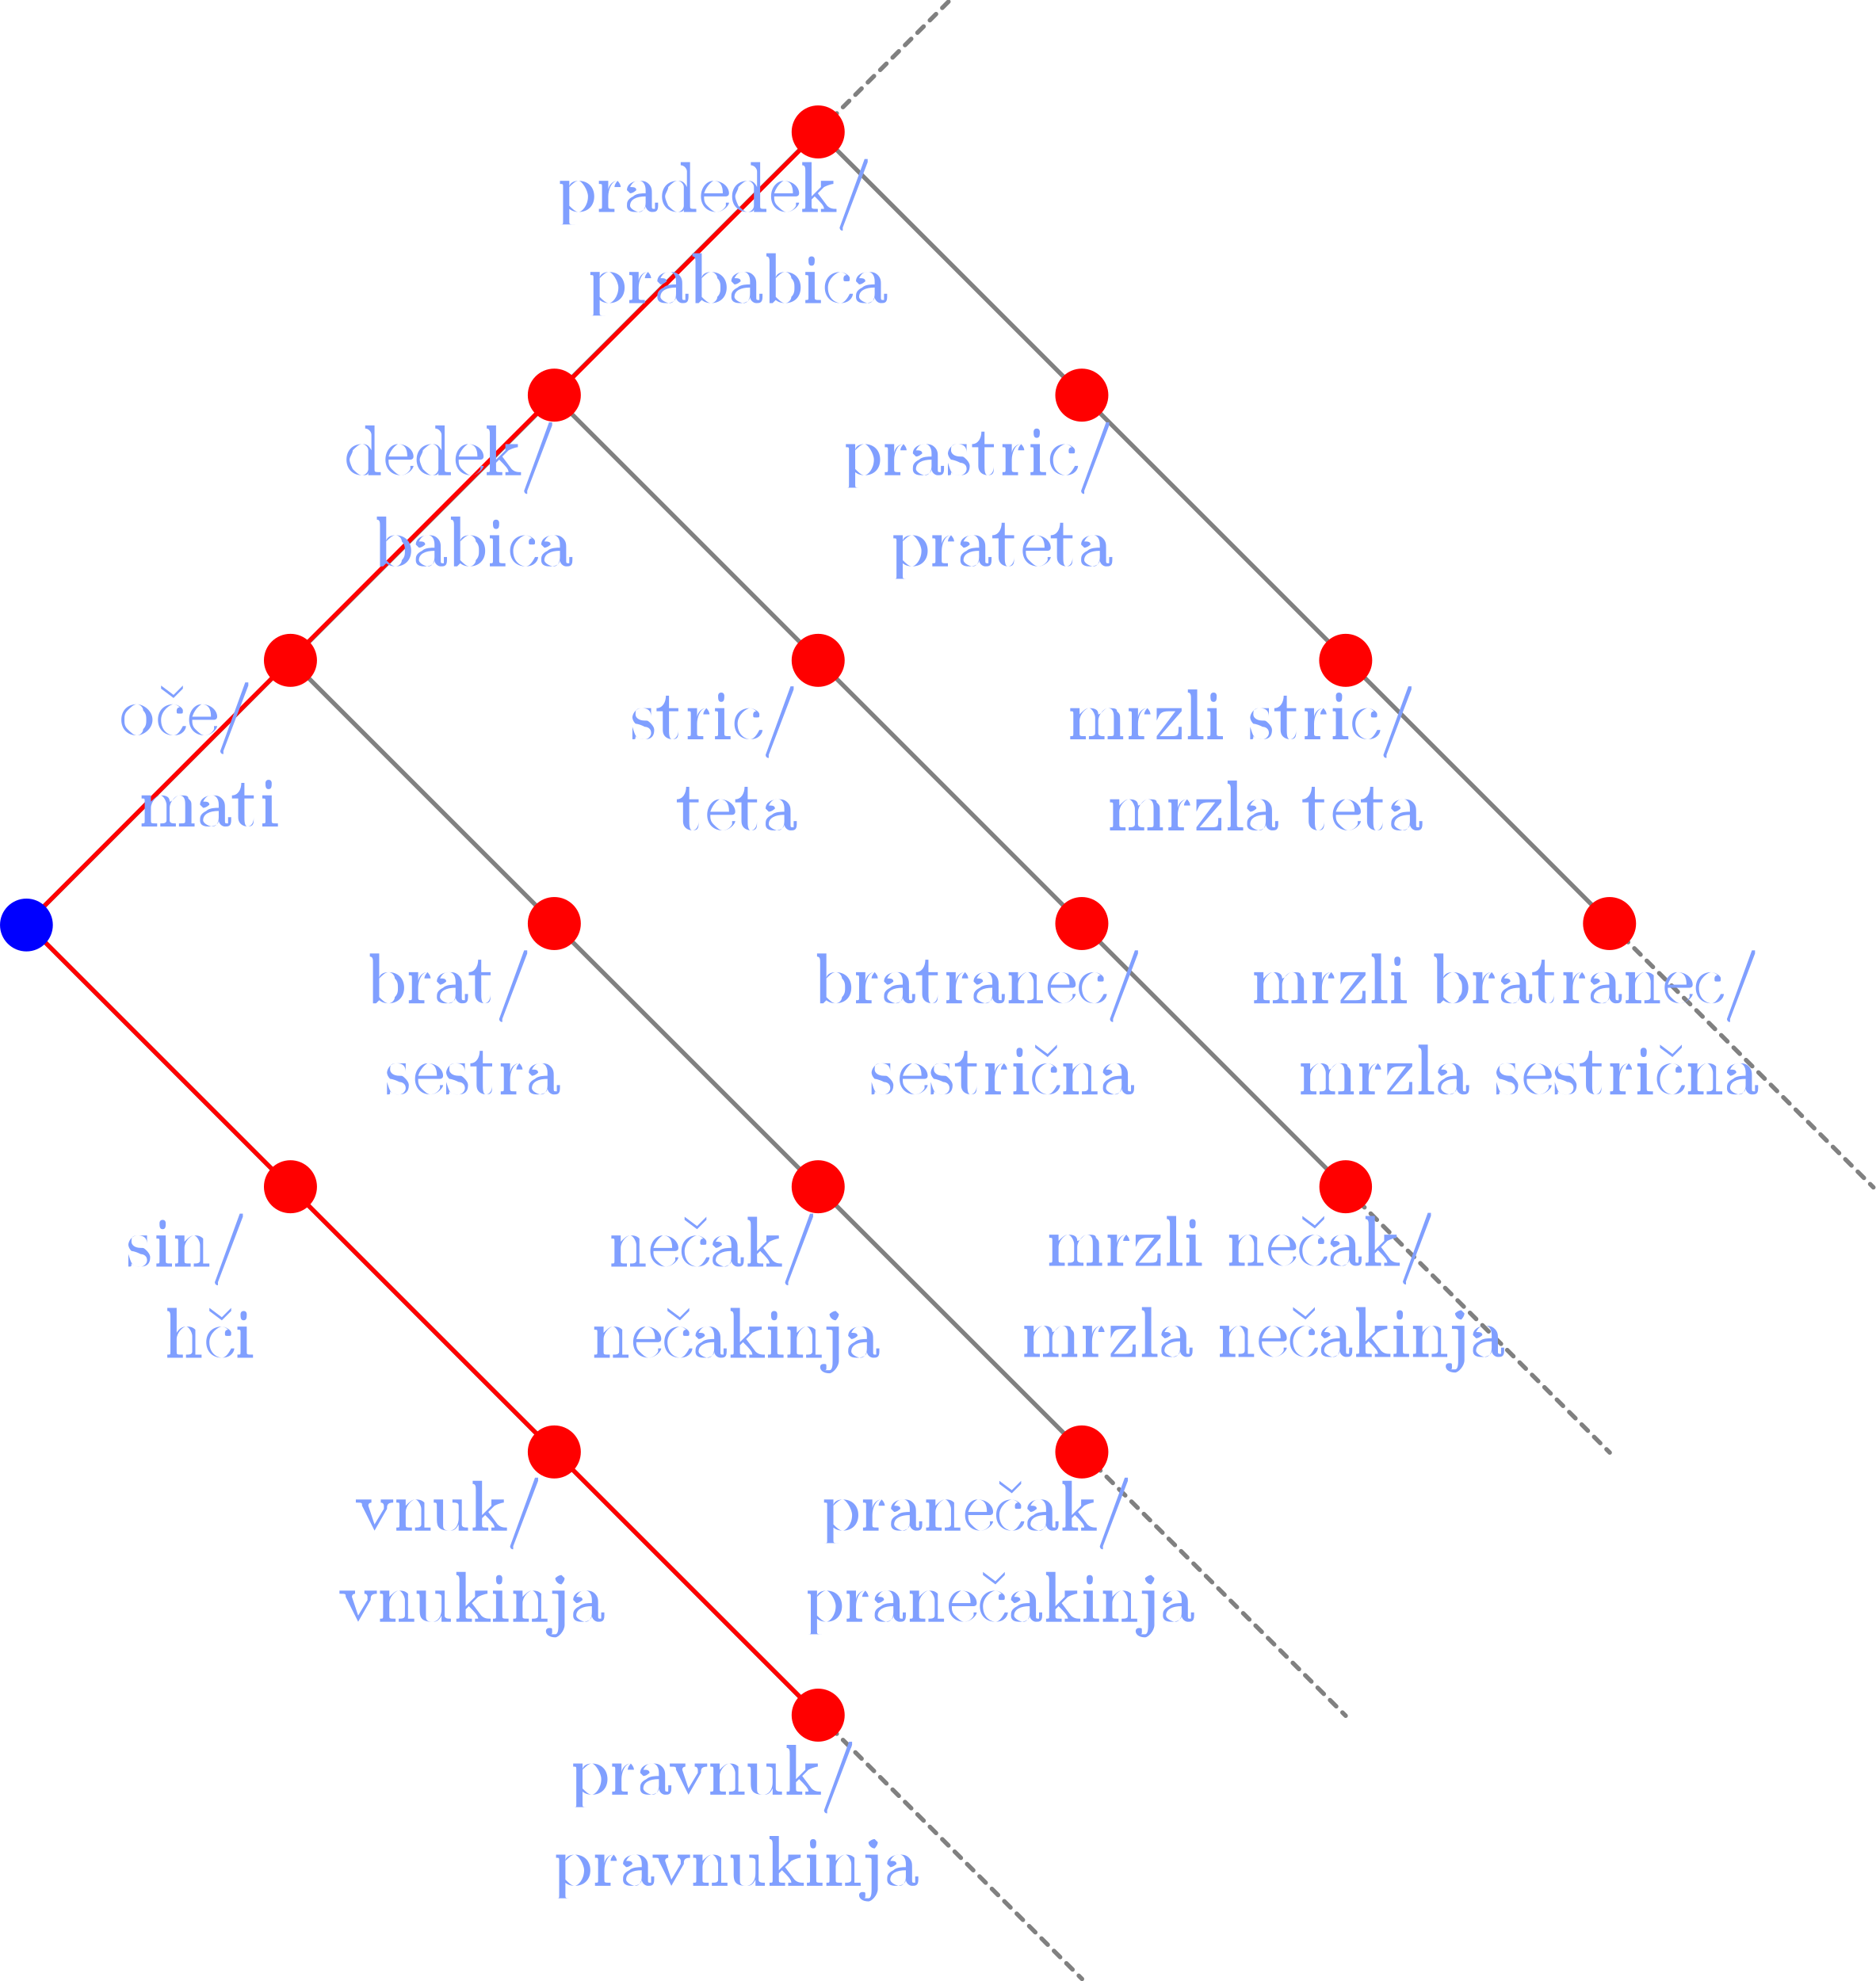
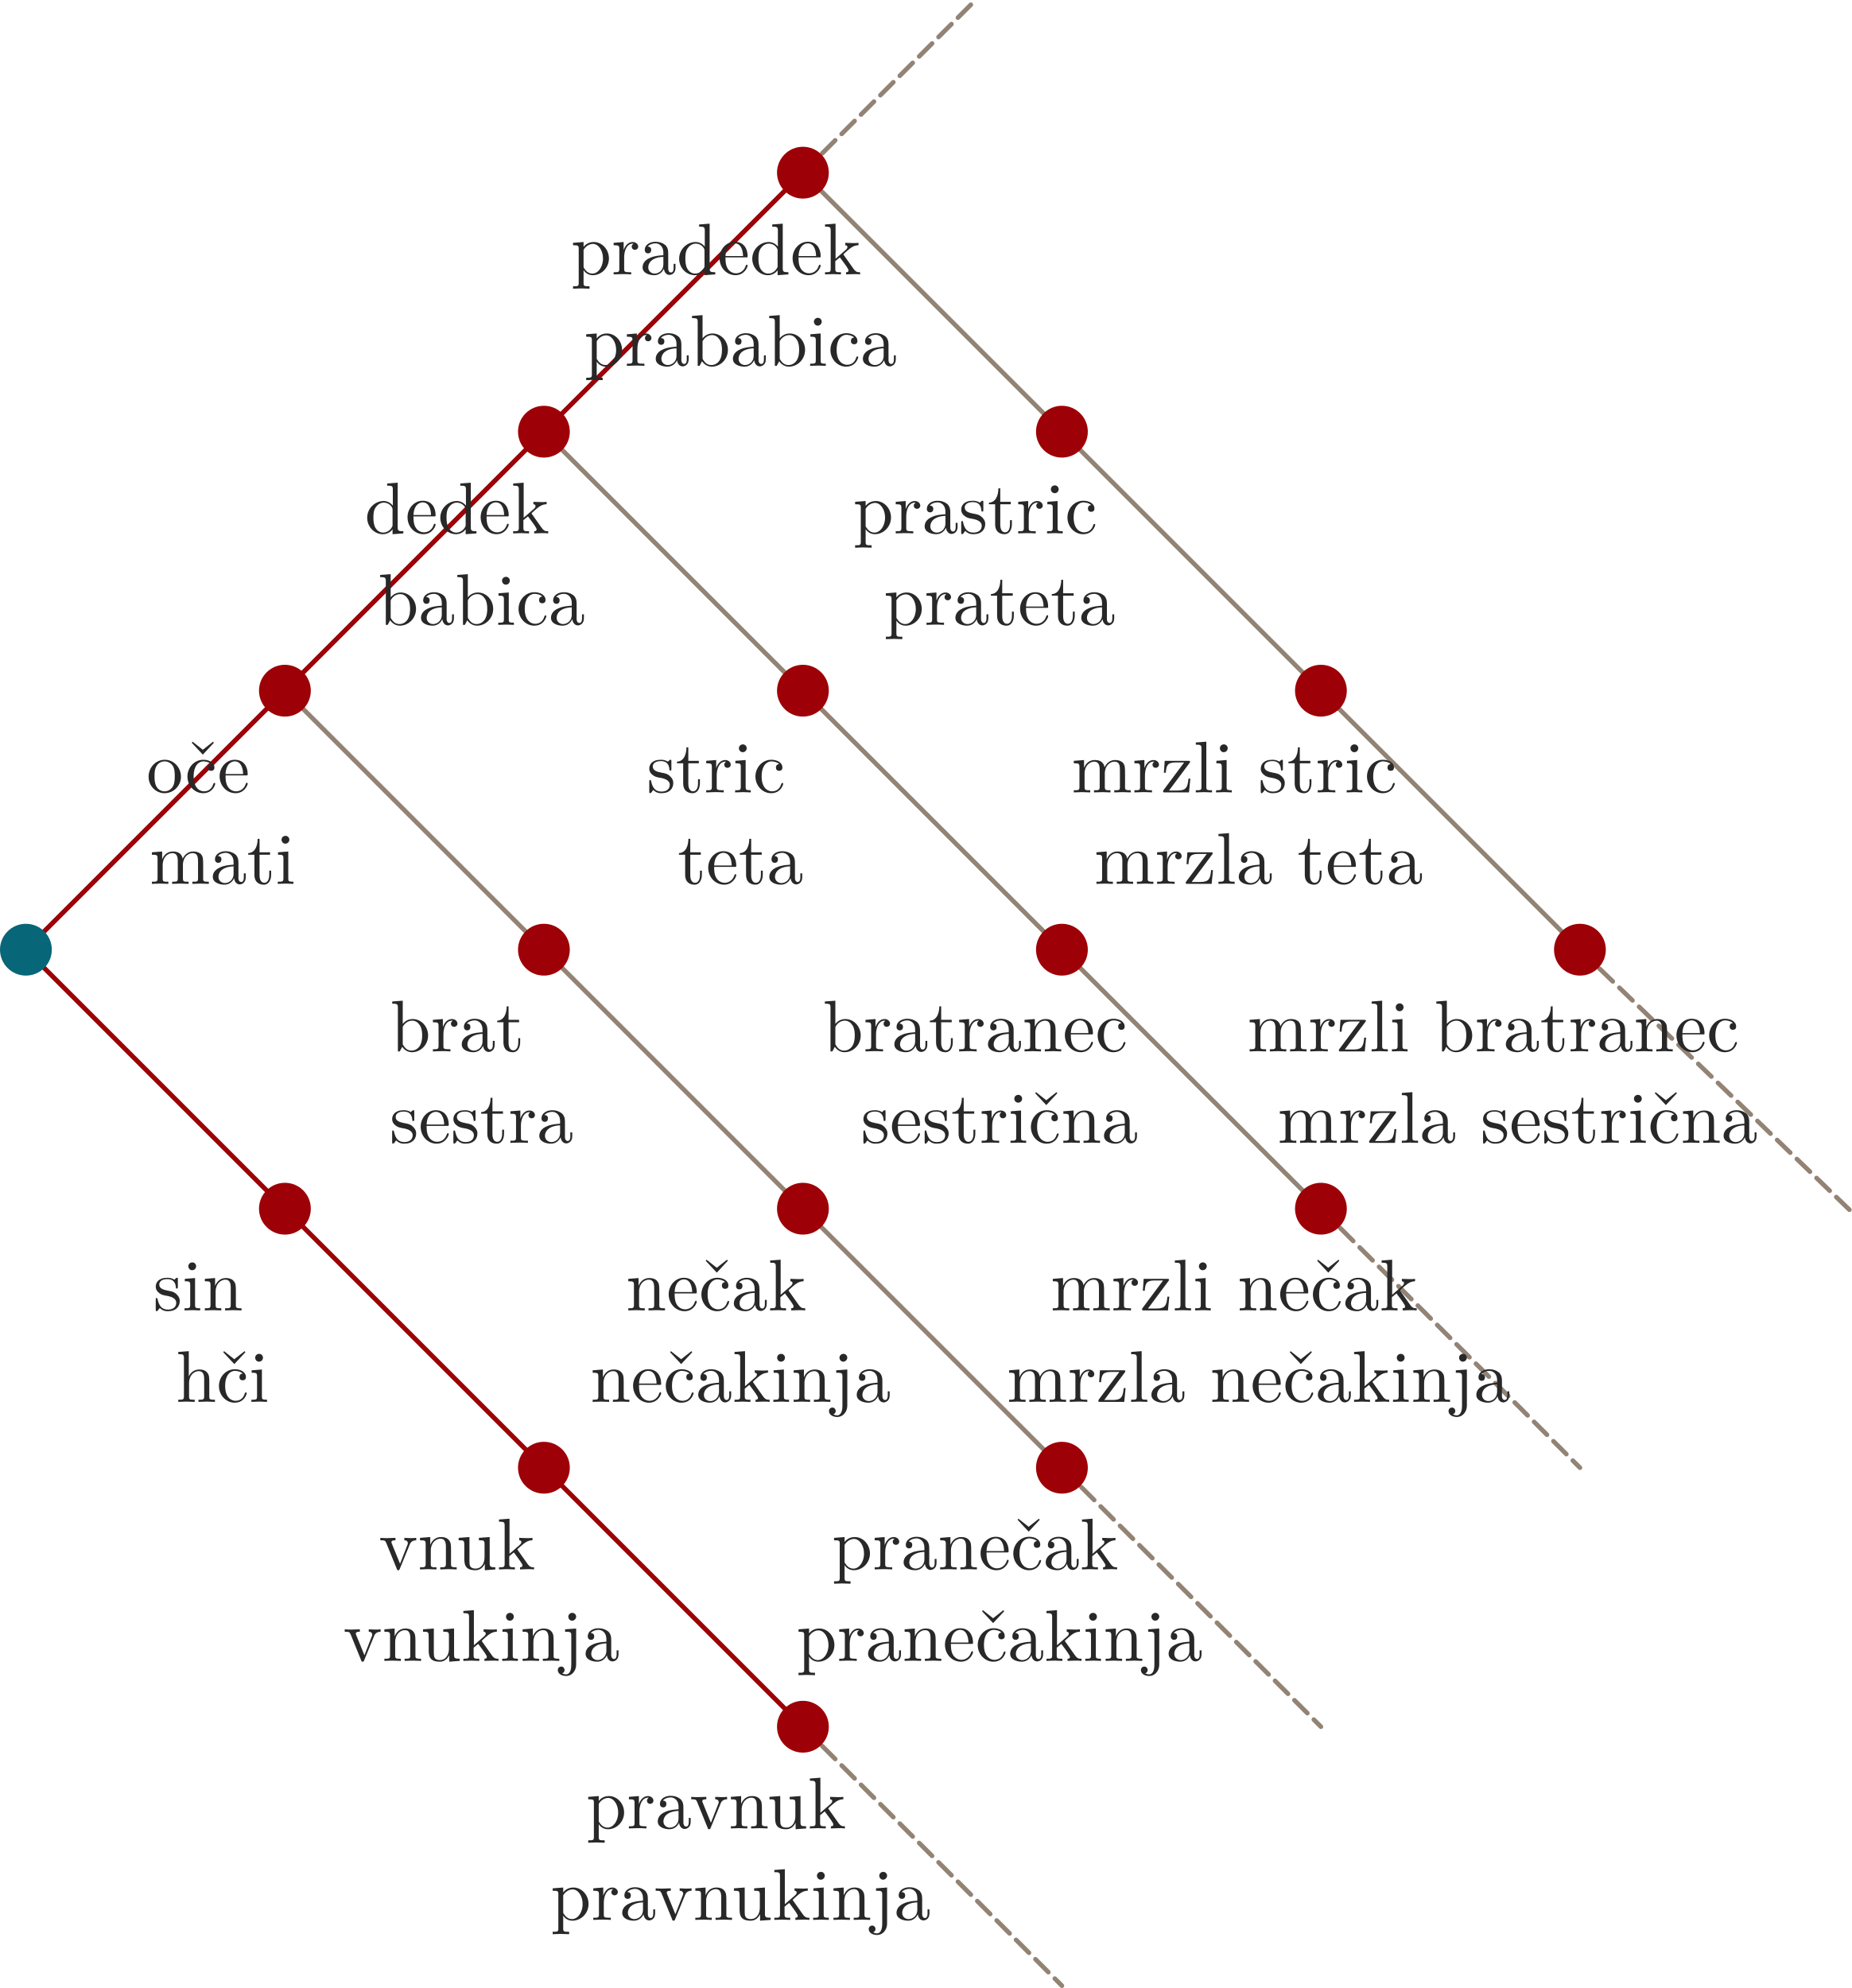
- <svg xmlns="http://www.w3.org/2000/svg" width="114.23mm" height="120.68mm" version="1.1" viewBox="0 0 114.23 120.68">
-   <g transform="translate(13.362 -369.86)" stroke-linecap="round">
-     <g stroke-linejoin="round">
-       <g transform="matrix(12.147,0,0,12.147,148.95,-3928.7)" display="none" fill="#00fe00" stroke-width=".022">
-         <path d="m-11.906 355.86v5.292" stroke="#0f0" stroke-dasharray="0.174, 0.174" />
-         <text x="-11.917" y="355.332" font-family="'DejaVu Serif'" font-size=".353px" style="line-height:1.25" xml:space="preserve">
-           <tspan x="-11.917" y="355.332" fill="#00fe00" font-family="'Latin Modern Roman'" font-size=".353px" stroke-linecap="round" stroke-linejoin="round" stroke-width=".022" text-align="center" text-anchor="middle" style="font-variant-caps:normal;font-variant-east-asian:normal;font-variant-ligatures:normal;font-variant-numeric:normal">1. koleno</tspan>
-         </text>
-         <path d="m-10.583 354.54v7.938" stroke="#0f0" stroke-dasharray="0.174, 0.174" />
-         <text x="-10.587" y="354.009" font-family="'DejaVu Serif'" font-size=".353px" style="line-height:1.25" xml:space="preserve">
-           <tspan x="-10.587" y="354.009" fill="#00fe00" font-family="'Latin Modern Roman'" font-size=".353px" stroke-linecap="round" stroke-linejoin="round" stroke-width=".022" text-align="center" text-anchor="middle" style="font-variant-caps:normal;font-variant-east-asian:normal;font-variant-ligatures:normal;font-variant-numeric:normal">2. koleno</tspan>
-         </text>
-         <path d="m-9.26 353.22v10.583" stroke="#0f0" stroke-dasharray="0.174, 0.174" />
-         <text x="-9.263" y="352.682" font-family="'DejaVu Serif'" font-size=".353px" style="line-height:1.25" xml:space="preserve">
-           <tspan x="-9.263" y="352.682" fill="#00fe00" font-family="'Latin Modern Roman'" font-size=".353px" stroke-linecap="round" stroke-linejoin="round" stroke-width=".022" text-align="center" text-anchor="middle" style="font-variant-caps:normal;font-variant-east-asian:normal;font-variant-ligatures:normal;font-variant-numeric:normal">3. koleno</tspan>
-         </text>
-         <path d="m-7.938 354.54v7.938" stroke="#0f0" stroke-dasharray="0.174, 0.174" />
-         <text x="-7.408" y="353.984" font-family="'DejaVu Serif'" font-size=".353px" style="line-height:1.25" xml:space="preserve">
-           <tspan x="-7.408" y="353.984" fill="#00fe00" font-family="'Latin Modern Roman'" font-size=".353px" stroke-linecap="round" stroke-linejoin="round" stroke-width=".022" text-align="center" text-anchor="middle" style="font-variant-caps:normal;font-variant-east-asian:normal;font-variant-ligatures:normal;font-variant-numeric:normal">4. koleno</tspan>
-         </text>
-         <path d="m-6.615 355.86 1.499e-4 5.292" stroke="#0f0" stroke-dasharray="0.174, 0.174" />
-         <text x="-6.618" y="355.303" font-family="'DejaVu Serif'" font-size=".353px" style="line-height:1.25" xml:space="preserve">
-           <tspan x="-6.618" y="355.303" fill="#00fe00" font-family="'Latin Modern Roman'" font-size=".353px" stroke-linecap="round" stroke-linejoin="round" stroke-width=".022" text-align="center" text-anchor="middle" style="font-variant-caps:normal;font-variant-east-asian:normal;font-variant-ligatures:normal;font-variant-numeric:normal">5. koleno</tspan>
-         </text>
-         <path d="m-5.292 357.19v2.646" stroke="#0f0" stroke-dasharray="0.174, 0.174" />
-         <text x="-5.294" y="356.626" font-family="'DejaVu Serif'" font-size=".353px" style="line-height:1.25" xml:space="preserve">
-           <tspan x="-5.294" y="356.626" fill="#00fe00" font-family="'Latin Modern Roman'" font-size=".353px" stroke-linecap="round" stroke-linejoin="round" stroke-width=".022" text-align="center" text-anchor="middle" style="font-variant-caps:normal;font-variant-east-asian:normal;font-variant-ligatures:normal;font-variant-numeric:normal">6. koleno</tspan>
-         </text>
-       </g>
-       <g transform="matrix(12.147,0,0,12.147,148.95,-3928.7)" fill="none" stroke="#808080">
-         <g stroke-width=".022">
-           <path d="m-9.26 362.48-3.969-3.969 1.323-1.323c2.205 2.205 1.764 1.764 3.969 3.969" />
-           <path d="m-11.906 357.19 1.323-1.323 3.969 3.969" />
-           <path d="m-10.583 355.86 1.323-1.323c3.087 3.087 0.882 0.882 3.969 3.969" />
-         </g>
-         <g stroke-dasharray="0.044, 0.044" stroke-width=".022">
-           <path d="m-9.26 354.54 0.661-0.661" />
-           <path d="m-9.26 362.48 1.323 1.323" />
-           <path d="m-5.292 358.51 1.323 1.323" />
-           <path d="m-6.614 359.84 1.323 1.323" />
-           <path d="m-7.938 361.16 1.323 1.323" />
-         </g>
-       </g>
-       <path d="m36.464 474.34-48.209-48.209 48.209-48.238" fill="none" stroke="#f00" stroke-width=".265" />
-       <g transform="matrix(12.147,0,0,12.147,148.95,-3928.7)" fill="#f00" fill-rule="evenodd">
-         <circle cx="-11.906" cy="359.83" r=".133" style="paint-order:markers fill stroke" />
-         <circle cx="-10.583" cy="358.51" r=".133" style="paint-order:markers fill stroke" />
-         <circle cx="-11.906" cy="357.19" r=".133" style="paint-order:markers fill stroke" />
-         <circle cx="-10.583" cy="355.86" r=".133" style="paint-order:markers fill stroke" />
-         <circle cx="-9.26" cy="357.19" r=".133" style="paint-order:markers fill stroke" />
-         <circle cx="-7.938" cy="355.86" r=".133" style="paint-order:markers fill stroke" />
-         <circle cx="-9.26" cy="354.54" r=".133" style="paint-order:markers fill stroke" />
-         <circle cx="-6.615" cy="357.19" r=".133" style="paint-order:markers fill stroke" />
-         <circle cx="-5.292" cy="358.51" r=".133" style="paint-order:markers fill stroke" />
-         <circle cx="-7.938" cy="358.51" r=".133" style="paint-order:markers fill stroke" />
-         <circle cx="-7.938" cy="361.16" r=".133" style="paint-order:markers fill stroke" />
-         <ellipse cx="-6.615" cy="359.83" rx=".132" ry=".133" style="paint-order:markers fill stroke" />
-         <circle cx="-10.583" cy="361.16" r=".133" style="paint-order:markers fill stroke" />
-         <circle cx="-9.26" cy="359.83" r=".133" style="paint-order:markers fill stroke" />
-         <circle cx="-9.26" cy="362.48" r=".133" style="paint-order:markers fill stroke" />
-       </g>
+ <svg xmlns="http://www.w3.org/2000/svg" width="107.245mm" height="115.132mm" version="1.1" viewBox="0 0 107.245 115.132" id="svg59">
+   <defs id="defs59" />
+   <g id="g97" style="fill:none;stroke:#928374;stroke-width:0.265;stroke-dasharray:none;stroke-opacity:1" transform="translate(-3.5,-5)">
+     <g id="g121" style="stroke:#928374;stroke-dasharray:1.058, 0.529;stroke-dashoffset:0;stroke-opacity:1">
+       <path style="fill:none;fill-opacity:1;stroke:#928374;stroke-width:0.265;stroke-linecap:round;stroke-linejoin:round;stroke-dasharray:1.058, 0.529;stroke-dashoffset:0;stroke-opacity:1" d="M 95,60 110.682,75.132" id="path118" />
+       <path style="fill:none;fill-opacity:1;stroke:#928374;stroke-width:0.265;stroke-linecap:round;stroke-linejoin:round;stroke-dasharray:1.058, 0.529;stroke-dashoffset:0;stroke-opacity:1" d="M 80,75 95,90" id="path119" />
+       <path style="fill:none;fill-opacity:1;stroke:#928374;stroke-width:0.265;stroke-linecap:round;stroke-linejoin:round;stroke-dasharray:1.058, 0.529;stroke-dashoffset:0;stroke-opacity:1" d="M 65,90 80,105" id="path120" />
+       <path style="fill:none;fill-opacity:1;stroke:#928374;stroke-width:0.265;stroke-linecap:round;stroke-linejoin:round;stroke-dasharray:1.058, 0.529;stroke-dashoffset:0;stroke-opacity:1" d="m 50,105 15,15" id="path121" />
+       <path style="fill:none;fill-opacity:1;stroke:#928374;stroke-width:0.265;stroke-linecap:round;stroke-linejoin:round;stroke-dasharray:1.058, 0.529;stroke-dashoffset:0;stroke-opacity:1" d="M 50,15 60,5" id="path117" />
    </g>
-     <g transform="matrix(12.147,0,0,12.147,148.95,-3928.7)" fill="#809fff" font-family="'Latin Modern Roman'" font-size=".353px" stroke-dasharray="0.01, 0.01" stroke-linejoin="round" stroke-width=".1" text-anchor="middle">
-       <text x="-9.255" y="354.939" style="line-height:1.25" xml:space="preserve">
-         <tspan x="-9.255" y="354.939" text-align="center" style="font-variant-caps:normal;font-variant-east-asian:normal;font-variant-ligatures:normal;font-variant-numeric:normal">pradedek/</tspan>
-         <tspan x="-9.255" y="355.396" text-align="center" style="font-variant-caps:normal;font-variant-east-asian:normal;font-variant-ligatures:normal;font-variant-numeric:normal">prababica</tspan>
-       </text>
-       <text x="-11.906" y="357.564" style="line-height:1.25" xml:space="preserve">
-         <tspan x="-11.906" y="357.564" text-align="center" style="font-variant-caps:normal;font-variant-east-asian:normal;font-variant-ligatures:normal;font-variant-numeric:normal">oče/</tspan>
-         <tspan x="-11.906" y="358.021" text-align="center" style="font-variant-caps:normal;font-variant-east-asian:normal;font-variant-ligatures:normal;font-variant-numeric:normal">mati</tspan>
-       </text>
-       <text x="-10.586" y="358.908" style="line-height:1.25" xml:space="preserve">
-         <tspan x="-10.586" y="358.908" dy="0" text-align="center" style="font-variant-caps:normal;font-variant-east-asian:normal;font-variant-ligatures:normal;font-variant-numeric:normal">brat/</tspan>
-         <tspan x="-10.586" y="359.365" text-align="center" style="font-variant-caps:normal;font-variant-east-asian:normal;font-variant-ligatures:normal;font-variant-numeric:normal">sestra</tspan>
-       </text>
-       <text x="-9.263" y="360.23" style="line-height:1.25" xml:space="preserve">
-         <tspan x="-9.263" y="360.23" text-align="center" style="font-variant-caps:normal;font-variant-east-asian:normal;font-variant-ligatures:normal;font-variant-numeric:normal">nečak/</tspan>
-         <tspan x="-9.263" y="360.688" text-align="center" style="font-variant-caps:normal;font-variant-east-asian:normal;font-variant-ligatures:normal;font-variant-numeric:normal">nečakinja</tspan>
-       </text>
-       <text x="-11.902" y="360.23" style="line-height:1.25" xml:space="preserve">
-         <tspan x="-11.902" y="360.23" text-align="center" style="font-variant-caps:normal;font-variant-east-asian:normal;font-variant-ligatures:normal;font-variant-numeric:normal">sin/</tspan>
-         <tspan x="-11.902" y="360.688" text-align="center" style="font-variant-caps:normal;font-variant-east-asian:normal;font-variant-ligatures:normal;font-variant-numeric:normal">hči</tspan>
-       </text>
-       <text x="-9.256" y="357.585" style="line-height:1.25" xml:space="preserve">
-         <tspan x="-9.256" y="357.585" text-align="center" style="font-variant-caps:normal;font-variant-east-asian:normal;font-variant-ligatures:normal;font-variant-numeric:normal">stric/</tspan>
-         <tspan x="-9.256" y="358.042" text-align="center" style="font-variant-caps:normal;font-variant-east-asian:normal;font-variant-ligatures:normal;font-variant-numeric:normal">teta</tspan>
-       </text>
-       <text x="-6.61" y="357.585" style="line-height:1.25" xml:space="preserve">
-         <tspan x="-6.61" y="357.585" text-align="center" style="font-variant-caps:normal;font-variant-east-asian:normal;font-variant-ligatures:normal;font-variant-numeric:normal">mrzli stric/</tspan>
-         <tspan x="-6.61" y="358.042" text-align="center" style="font-variant-caps:normal;font-variant-east-asian:normal;font-variant-ligatures:normal;font-variant-numeric:normal">mrzla teta</tspan>
-       </text>
-       <text x="-7.932" y="356.262" style="line-height:1.25" xml:space="preserve">
-         <tspan x="-7.932" y="356.262" text-align="center" style="font-variant-caps:normal;font-variant-east-asian:normal;font-variant-ligatures:normal;font-variant-numeric:normal">prastric/</tspan>
-         <tspan x="-7.932" y="356.719" text-align="center" style="font-variant-caps:normal;font-variant-east-asian:normal;font-variant-ligatures:normal;font-variant-numeric:normal">prateta</tspan>
-       </text>
-       <text x="-7.932" y="358.908" style="line-height:1.25" xml:space="preserve">
-         <tspan x="-7.932" y="358.908" text-align="center" style="font-variant-caps:normal;font-variant-east-asian:normal;font-variant-ligatures:normal;font-variant-numeric:normal">bratranec/</tspan>
-         <tspan x="-7.932" y="359.365" text-align="center" style="font-variant-caps:normal;font-variant-east-asian:normal;font-variant-ligatures:normal;font-variant-numeric:normal">sestrična</tspan>
-       </text>
-       <text x="-5.287" y="358.908" style="line-height:1.25" xml:space="preserve">
-         <tspan x="-5.287" y="358.908" text-align="center" style="font-variant-caps:normal;font-variant-east-asian:normal;font-variant-ligatures:normal;font-variant-numeric:normal">mrzli bratranec/</tspan>
-         <tspan x="-5.287" y="359.365" text-align="center" style="font-variant-caps:normal;font-variant-east-asian:normal;font-variant-ligatures:normal;font-variant-numeric:normal">mrzla sestrična</tspan>
-       </text>
-       <text x="-10.579" y="356.262" style="line-height:1.25" xml:space="preserve">
-         <tspan x="-10.579" y="356.262" text-align="center" style="font-variant-caps:normal;font-variant-east-asian:normal;font-variant-ligatures:normal;font-variant-numeric:normal">dedek/</tspan>
-         <tspan x="-10.579" y="356.719" text-align="center" style="font-variant-caps:normal;font-variant-east-asian:normal;font-variant-ligatures:normal;font-variant-numeric:normal">babica</tspan>
-       </text>
-       <text x="-7.939" y="361.553" style="line-height:1.25" xml:space="preserve">
-         <tspan x="-7.939" y="361.553" text-align="center" style="font-variant-caps:normal;font-variant-east-asian:normal;font-variant-ligatures:normal;font-variant-numeric:normal">pranečak/</tspan>
-         <tspan x="-7.939" y="362.011" text-align="center" style="font-variant-caps:normal;font-variant-east-asian:normal;font-variant-ligatures:normal;font-variant-numeric:normal">pranečakinja</tspan>
-       </text>
-       <text x="-10.584" y="361.553" style="line-height:1.25" xml:space="preserve">
-         <tspan x="-10.584" y="361.553" text-align="center" style="font-variant-caps:normal;font-variant-east-asian:normal;font-variant-ligatures:normal;font-variant-numeric:normal">vnuk/</tspan>
-         <tspan x="-10.584" y="362.011" text-align="center" style="font-variant-caps:normal;font-variant-east-asian:normal;font-variant-ligatures:normal;font-variant-numeric:normal">vnukinja</tspan>
-       </text>
-       <text x="-9.262" y="362.876" style="line-height:1.25" xml:space="preserve">
-         <tspan x="-9.262" y="362.876" text-align="center" style="font-variant-caps:normal;font-variant-east-asian:normal;font-variant-ligatures:normal;font-variant-numeric:normal">pravnuk/</tspan>
-         <tspan x="-9.262" y="363.334" text-align="center" style="font-variant-caps:normal;font-variant-east-asian:normal;font-variant-ligatures:normal;font-variant-numeric:normal">pravnukinja</tspan>
-       </text>
-       <text x="-6.617" y="360.227" style="line-height:1.25" xml:space="preserve">
-         <tspan x="-6.617" y="360.227" text-align="center" style="font-variant-caps:normal;font-variant-east-asian:normal;font-variant-ligatures:normal;font-variant-numeric:normal">mrzli nečak/</tspan>
-         <tspan x="-6.617" y="360.684" text-align="center" style="font-variant-caps:normal;font-variant-east-asian:normal;font-variant-ligatures:normal;font-variant-numeric:normal">mrzla nečakinja</tspan>
-       </text>
-     </g>
-     <circle cx="-11.752" cy="426.21" r="1.609" fill="#00f" fill-rule="evenodd" style="paint-order:markers fill stroke" />
+     <path style="display:inline;fill:none;fill-opacity:1;stroke:#928374;stroke-width:0.265;stroke-linecap:round;stroke-linejoin:round;stroke-dasharray:none;stroke-opacity:1" d="M 50,15 95,60" id="path100" />
+     <path style="fill:none;fill-opacity:1;stroke:#928374;stroke-width:0.265;stroke-linecap:round;stroke-linejoin:round;stroke-dasharray:none;stroke-opacity:1" d="M 35,30 80,75" id="path99" />
+     <path style="fill:none;fill-opacity:1;stroke:#928374;stroke-width:0.265;stroke-linecap:round;stroke-linejoin:round;stroke-dasharray:none;stroke-opacity:1" d="M 20,45 65,90" id="path98" />
+     <path style="fill:none;fill-opacity:1;stroke:#928374;stroke-width:0.265;stroke-linecap:round;stroke-linejoin:round;stroke-dasharray:none;stroke-opacity:1" d="M 5,60 50,105" id="path97" />
+     <path style="fill:none;fill-opacity:1;stroke:#928374;stroke-width:0.265;stroke-linecap:round;stroke-linejoin:round;stroke-dasharray:none;stroke-opacity:1" d="M 5,60 50,15" id="path96" />
+     <path style="fill:none;fill-opacity:1;stroke:#9d0006;stroke-width:0.265;stroke-linecap:round;stroke-linejoin:round;stroke-dasharray:none;stroke-opacity:1" d="M 50,15 5,60 50,105" id="path101" />
+   </g>
+   <g id="g98" style="display:inline;fill:#9d0006;fill-opacity:1;stroke:none;stroke-width:0.265;stroke-dasharray:none" transform="translate(-3.5,-5)">
+     <circle style="fill:#9d0006;fill-opacity:1;stroke:none;stroke-width:0.265;stroke-linecap:round;stroke-linejoin:round;stroke-dasharray:none;stroke-opacity:1" id="path95-8" cx="50" cy="105" r="1.5" />
+     <circle style="fill:#9d0006;fill-opacity:1;stroke:none;stroke-width:0.265;stroke-linecap:round;stroke-linejoin:round;stroke-dasharray:none;stroke-opacity:1" id="path95-7" cx="65" cy="90" r="1.5" />
+     <circle style="fill:#9d0006;fill-opacity:1;stroke:none;stroke-width:0.265;stroke-linecap:round;stroke-linejoin:round;stroke-dasharray:none;stroke-opacity:1" id="path95-03" cx="35" cy="90" r="1.5" />
+     <circle style="fill:#9d0006;fill-opacity:1;stroke:none;stroke-width:0.265;stroke-linecap:round;stroke-linejoin:round;stroke-dasharray:none;stroke-opacity:1" id="path95-2" cx="80" cy="75" r="1.5" />
+     <circle style="display:inline;fill:#9d0006;fill-opacity:1;stroke:none;stroke-width:0.265;stroke-linecap:round;stroke-linejoin:round;stroke-dasharray:none;stroke-opacity:1" id="path95-76" cx="50" cy="75" r="1.5" />
+     <circle style="fill:#9d0006;fill-opacity:1;stroke:none;stroke-width:0.265;stroke-linecap:round;stroke-linejoin:round;stroke-dasharray:none;stroke-opacity:1" id="path95-3" cx="20" cy="75" r="1.5" />
+     <circle style="display:inline;fill:#9d0006;fill-opacity:1;stroke:none;stroke-width:0.265;stroke-linecap:round;stroke-linejoin:round;stroke-dasharray:none;stroke-opacity:1" id="path95-38" cx="95" cy="60" r="1.5" />
+     <circle style="display:inline;fill:#9d0006;fill-opacity:1;stroke:none;stroke-width:0.265;stroke-linecap:round;stroke-linejoin:round;stroke-dasharray:none;stroke-opacity:1" id="path95-88" cx="65" cy="60" r="1.5" />
+     <circle style="display:inline;fill:#9d0006;fill-opacity:1;stroke:none;stroke-width:0.265;stroke-linecap:round;stroke-linejoin:round;stroke-dasharray:none;stroke-opacity:1" id="path95-0" cx="35" cy="60" r="1.5" />
+     <circle style="display:inline;fill:#076678;fill-opacity:1;stroke:none;stroke-width:0.265;stroke-linecap:round;stroke-linejoin:round;stroke-dasharray:none;stroke-opacity:1" id="path95-5" cx="5" cy="60" r="1.5" />
+     <circle style="display:inline;fill:#9d0006;fill-opacity:1;stroke:none;stroke-width:0.265;stroke-linecap:round;stroke-linejoin:round;stroke-dasharray:none;stroke-opacity:1" id="path95-43" cx="80" cy="45" r="1.5" />
+     <circle style="display:inline;fill:#9d0006;fill-opacity:1;stroke:none;stroke-width:0.265;stroke-linecap:round;stroke-linejoin:round;stroke-dasharray:none;stroke-opacity:1" id="path95-9" cx="50" cy="45" r="1.5" />
+     <circle style="display:inline;fill:#9d0006;fill-opacity:1;stroke:none;stroke-width:0.265;stroke-linecap:round;stroke-linejoin:round;stroke-dasharray:none;stroke-opacity:1" id="path95" cx="20" cy="45" r="1.5" />
+     <circle style="display:inline;fill:#9d0006;fill-opacity:1;stroke:none;stroke-width:0.265;stroke-linecap:round;stroke-linejoin:round;stroke-dasharray:none;stroke-opacity:1" id="path95-4" cx="65" cy="30" r="1.5" />
+     <circle style="display:inline;fill:#9d0006;fill-opacity:1;stroke:none;stroke-width:0.265;stroke-linecap:round;stroke-linejoin:round;stroke-dasharray:none;stroke-opacity:1" id="path95-09" cx="35" cy="30" r="1.5" />
+     <circle style="display:inline;fill:#9d0006;fill-opacity:1;stroke:none;stroke-width:0.265;stroke-linecap:round;stroke-linejoin:round;stroke-dasharray:none;stroke-opacity:1" id="path95-6" cx="50" cy="15" r="1.5" />
+   </g>
+   <g id="g101" style="display:inline;fill:#282828;fill-opacity:1" transform="translate(-3.5,-5)">
+     <text xml:space="preserve" style="font-style:normal;font-variant:normal;font-weight:normal;font-stretch:normal;font-size:4.233px;font-family:'Latin Modern Roman';-inkscape-font-specification:'Latin Modern Roman, Normal';font-variant-ligatures:normal;font-variant-caps:normal;font-variant-numeric:normal;font-variant-east-asian:normal;text-align:start;writing-mode:lr-tb;direction:ltr;text-anchor:start;display:inline;fill:#282828;fill-opacity:1;stroke:none;stroke-width:0.265;stroke-linecap:round;stroke-linejoin:round;stroke-dasharray:none;stroke-opacity:1" x="49.913" y="110.893" id="text98-2">
+       <tspan id="tspan98-89" style="font-style:normal;font-variant:normal;font-weight:normal;font-stretch:normal;font-size:4.233px;font-family:'Latin Modern Roman';-inkscape-font-specification:'Latin Modern Roman, Normal';font-variant-ligatures:normal;font-variant-caps:normal;font-variant-numeric:normal;font-variant-east-asian:normal;text-align:center;text-anchor:middle;fill:#282828;fill-opacity:1;stroke:none;stroke-width:0.265;stroke-opacity:1" x="49.913" y="110.893">pravnuk</tspan>
+       <tspan style="font-style:normal;font-variant:normal;font-weight:normal;font-stretch:normal;font-size:4.233px;font-family:'Latin Modern Roman';-inkscape-font-specification:'Latin Modern Roman, Normal';font-variant-ligatures:normal;font-variant-caps:normal;font-variant-numeric:normal;font-variant-east-asian:normal;text-align:center;text-anchor:middle;fill:#282828;fill-opacity:1;stroke:none;stroke-width:0.265;stroke-opacity:1" x="49.913" y="116.185" id="tspan101-3">pravnukinja</tspan>
+     </text>
+     <text xml:space="preserve" style="font-style:normal;font-variant:normal;font-weight:normal;font-stretch:normal;font-size:4.233px;font-family:'Latin Modern Roman';-inkscape-font-specification:'Latin Modern Roman, Normal';font-variant-ligatures:normal;font-variant-caps:normal;font-variant-numeric:normal;font-variant-east-asian:normal;text-align:start;writing-mode:lr-tb;direction:ltr;text-anchor:start;display:inline;fill:#282828;fill-opacity:1;stroke:none;stroke-width:0.265;stroke-linecap:round;stroke-linejoin:round;stroke-dasharray:none;stroke-opacity:1" x="64.913" y="95.893" id="text98-68">
+       <tspan id="tspan98-0" style="font-style:normal;font-variant:normal;font-weight:normal;font-stretch:normal;font-size:4.233px;font-family:'Latin Modern Roman';-inkscape-font-specification:'Latin Modern Roman, Normal';font-variant-ligatures:normal;font-variant-caps:normal;font-variant-numeric:normal;font-variant-east-asian:normal;text-align:center;text-anchor:middle;fill:#282828;fill-opacity:1;stroke:none;stroke-width:0.265;stroke-opacity:1" x="64.913" y="95.893">pranečak</tspan>
+       <tspan style="font-style:normal;font-variant:normal;font-weight:normal;font-stretch:normal;font-size:4.233px;font-family:'Latin Modern Roman';-inkscape-font-specification:'Latin Modern Roman, Normal';font-variant-ligatures:normal;font-variant-caps:normal;font-variant-numeric:normal;font-variant-east-asian:normal;text-align:center;text-anchor:middle;fill:#282828;fill-opacity:1;stroke:none;stroke-width:0.265;stroke-opacity:1" x="64.913" y="101.185" id="tspan101-21">pranečakinja</tspan>
+     </text>
+     <text xml:space="preserve" style="font-style:normal;font-variant:normal;font-weight:normal;font-stretch:normal;font-size:4.233px;font-family:'Latin Modern Roman';-inkscape-font-specification:'Latin Modern Roman, Normal';font-variant-ligatures:normal;font-variant-caps:normal;font-variant-numeric:normal;font-variant-east-asian:normal;text-align:start;writing-mode:lr-tb;direction:ltr;text-anchor:start;display:inline;fill:#282828;fill-opacity:1;stroke:none;stroke-width:0.265;stroke-linecap:round;stroke-linejoin:round;stroke-dasharray:none;stroke-opacity:1" x="34.913" y="95.893" id="text98-54">
+       <tspan id="tspan98-8" style="font-style:normal;font-variant:normal;font-weight:normal;font-stretch:normal;font-size:4.233px;font-family:'Latin Modern Roman';-inkscape-font-specification:'Latin Modern Roman, Normal';font-variant-ligatures:normal;font-variant-caps:normal;font-variant-numeric:normal;font-variant-east-asian:normal;text-align:center;text-anchor:middle;fill:#282828;fill-opacity:1;stroke:none;stroke-width:0.265;stroke-opacity:1" x="34.913" y="95.893">vnuk</tspan>
+       <tspan style="font-style:normal;font-variant:normal;font-weight:normal;font-stretch:normal;font-size:4.233px;font-family:'Latin Modern Roman';-inkscape-font-specification:'Latin Modern Roman, Normal';font-variant-ligatures:normal;font-variant-caps:normal;font-variant-numeric:normal;font-variant-east-asian:normal;text-align:center;text-anchor:middle;fill:#282828;fill-opacity:1;stroke:none;stroke-width:0.265;stroke-opacity:1" x="34.913" y="101.185" id="tspan101-1">vnukinja</tspan>
+     </text>
+     <text xml:space="preserve" style="font-style:normal;font-variant:normal;font-weight:normal;font-stretch:normal;font-size:4.233px;font-family:'Latin Modern Roman';-inkscape-font-specification:'Latin Modern Roman, Normal';font-variant-ligatures:normal;font-variant-caps:normal;font-variant-numeric:normal;font-variant-east-asian:normal;text-align:start;writing-mode:lr-tb;direction:ltr;text-anchor:start;display:inline;fill:#282828;fill-opacity:1;stroke:none;stroke-width:0.265;stroke-linecap:round;stroke-linejoin:round;stroke-dasharray:none;stroke-opacity:1" x="79.913" y="80.893" id="text98-3">
+       <tspan id="tspan98-4" style="font-style:normal;font-variant:normal;font-weight:normal;font-stretch:normal;font-size:4.233px;font-family:'Latin Modern Roman';-inkscape-font-specification:'Latin Modern Roman, Normal';font-variant-ligatures:normal;font-variant-caps:normal;font-variant-numeric:normal;font-variant-east-asian:normal;text-align:center;text-anchor:middle;fill:#282828;fill-opacity:1;stroke:none;stroke-width:0.265;stroke-opacity:1" x="79.913" y="80.893">mrzli nečak</tspan>
+       <tspan style="font-style:normal;font-variant:normal;font-weight:normal;font-stretch:normal;font-size:4.233px;font-family:'Latin Modern Roman';-inkscape-font-specification:'Latin Modern Roman, Normal';font-variant-ligatures:normal;font-variant-caps:normal;font-variant-numeric:normal;font-variant-east-asian:normal;text-align:center;text-anchor:middle;fill:#282828;fill-opacity:1;stroke:none;stroke-width:0.265;stroke-opacity:1" x="79.913" y="86.185" id="tspan101-03">mrzla nečakinja</tspan>
+     </text>
+     <text xml:space="preserve" style="font-style:normal;font-variant:normal;font-weight:normal;font-stretch:normal;font-size:4.233px;font-family:'Latin Modern Roman';-inkscape-font-specification:'Latin Modern Roman, Normal';font-variant-ligatures:normal;font-variant-caps:normal;font-variant-numeric:normal;font-variant-east-asian:normal;text-align:start;writing-mode:lr-tb;direction:ltr;text-anchor:start;display:inline;fill:#282828;fill-opacity:1;stroke:none;stroke-width:0.265;stroke-linecap:round;stroke-linejoin:round;stroke-dasharray:none;stroke-opacity:1" x="49.913" y="80.893" id="text98-0">
+       <tspan id="tspan98-5" style="font-style:normal;font-variant:normal;font-weight:normal;font-stretch:normal;font-size:4.233px;font-family:'Latin Modern Roman';-inkscape-font-specification:'Latin Modern Roman, Normal';font-variant-ligatures:normal;font-variant-caps:normal;font-variant-numeric:normal;font-variant-east-asian:normal;text-align:center;text-anchor:middle;fill:#282828;fill-opacity:1;stroke:none;stroke-width:0.265;stroke-opacity:1" x="49.913" y="80.893">nečak</tspan>
+       <tspan style="font-style:normal;font-variant:normal;font-weight:normal;font-stretch:normal;font-size:4.233px;font-family:'Latin Modern Roman';-inkscape-font-specification:'Latin Modern Roman, Normal';font-variant-ligatures:normal;font-variant-caps:normal;font-variant-numeric:normal;font-variant-east-asian:normal;text-align:center;text-anchor:middle;fill:#282828;fill-opacity:1;stroke:none;stroke-width:0.265;stroke-opacity:1" x="49.913" y="86.185" id="tspan101-11">nečakinja</tspan>
+     </text>
+     <text xml:space="preserve" style="font-style:normal;font-variant:normal;font-weight:normal;font-stretch:normal;font-size:4.233px;font-family:'Latin Modern Roman';-inkscape-font-specification:'Latin Modern Roman, Normal';font-variant-ligatures:normal;font-variant-caps:normal;font-variant-numeric:normal;font-variant-east-asian:normal;text-align:start;writing-mode:lr-tb;direction:ltr;text-anchor:start;display:inline;fill:#282828;fill-opacity:1;stroke:none;stroke-width:0.265;stroke-linecap:round;stroke-linejoin:round;stroke-dasharray:none;stroke-opacity:1" x="19.913" y="80.893" id="text98">
+       <tspan style="font-style:normal;font-variant:normal;font-weight:normal;font-stretch:normal;font-size:4.233px;font-family:'Latin Modern Roman';-inkscape-font-specification:'Latin Modern Roman, Normal';font-variant-ligatures:normal;font-variant-caps:normal;font-variant-numeric:normal;font-variant-east-asian:normal;text-align:center;text-anchor:middle;fill:#282828;fill-opacity:1;stroke:none;stroke-width:0.265;stroke-opacity:1" x="19.913" y="80.893" id="tspan101">sin</tspan>
+       <tspan style="font-style:normal;font-variant:normal;font-weight:normal;font-stretch:normal;font-size:4.233px;font-family:'Latin Modern Roman';-inkscape-font-specification:'Latin Modern Roman, Normal';font-variant-ligatures:normal;font-variant-caps:normal;font-variant-numeric:normal;font-variant-east-asian:normal;text-align:center;text-anchor:middle;fill:#282828;fill-opacity:1;stroke:none;stroke-width:0.265;stroke-opacity:1" x="19.913" y="86.185" id="tspan103">hči</tspan>
+     </text>
+     <text xml:space="preserve" style="font-style:normal;font-variant:normal;font-weight:normal;font-stretch:normal;font-size:4.233px;font-family:'Latin Modern Roman';-inkscape-font-specification:'Latin Modern Roman, Normal';font-variant-ligatures:normal;font-variant-caps:normal;font-variant-numeric:normal;font-variant-east-asian:normal;text-align:start;writing-mode:lr-tb;direction:ltr;text-anchor:start;display:inline;fill:#282828;fill-opacity:1;stroke:none;stroke-width:0.265;stroke-linecap:round;stroke-linejoin:round;stroke-dasharray:none;stroke-opacity:1" x="94.913" y="65.893" id="text98-1">
+       <tspan id="tspan98-3" style="font-style:normal;font-variant:normal;font-weight:normal;font-stretch:normal;font-size:4.233px;font-family:'Latin Modern Roman';-inkscape-font-specification:'Latin Modern Roman, Normal';font-variant-ligatures:normal;font-variant-caps:normal;font-variant-numeric:normal;font-variant-east-asian:normal;text-align:center;text-anchor:middle;fill:#282828;fill-opacity:1;stroke:none;stroke-width:0.265;stroke-opacity:1" x="94.913" y="65.893">mrzli bratranec</tspan>
+       <tspan style="font-style:normal;font-variant:normal;font-weight:normal;font-stretch:normal;font-size:4.233px;font-family:'Latin Modern Roman';-inkscape-font-specification:'Latin Modern Roman, Normal';font-variant-ligatures:normal;font-variant-caps:normal;font-variant-numeric:normal;font-variant-east-asian:normal;text-align:center;text-anchor:middle;fill:#282828;fill-opacity:1;stroke:none;stroke-width:0.265;stroke-opacity:1" x="94.913" y="71.185" id="tspan101-110">mrzla sestrična</tspan>
+     </text>
+     <text xml:space="preserve" style="font-style:normal;font-variant:normal;font-weight:normal;font-stretch:normal;font-size:4.233px;font-family:'Latin Modern Roman';-inkscape-font-specification:'Latin Modern Roman, Normal';font-variant-ligatures:normal;font-variant-caps:normal;font-variant-numeric:normal;font-variant-east-asian:normal;text-align:start;writing-mode:lr-tb;direction:ltr;text-anchor:start;display:inline;fill:#282828;fill-opacity:1;stroke:none;stroke-width:0.265;stroke-linecap:round;stroke-linejoin:round;stroke-dasharray:none;stroke-opacity:1" x="64.913" y="65.893" id="text98-08">
+       <tspan id="tspan98-50" style="font-style:normal;font-variant:normal;font-weight:normal;font-stretch:normal;font-size:4.233px;font-family:'Latin Modern Roman';-inkscape-font-specification:'Latin Modern Roman, Normal';font-variant-ligatures:normal;font-variant-caps:normal;font-variant-numeric:normal;font-variant-east-asian:normal;text-align:center;text-anchor:middle;fill:#282828;fill-opacity:1;stroke:none;stroke-width:0.265;stroke-opacity:1" x="64.913" y="65.893">bratranec</tspan>
+       <tspan style="font-style:normal;font-variant:normal;font-weight:normal;font-stretch:normal;font-size:4.233px;font-family:'Latin Modern Roman';-inkscape-font-specification:'Latin Modern Roman, Normal';font-variant-ligatures:normal;font-variant-caps:normal;font-variant-numeric:normal;font-variant-east-asian:normal;text-align:center;text-anchor:middle;fill:#282828;fill-opacity:1;stroke:none;stroke-width:0.265;stroke-opacity:1" x="64.913" y="71.185" id="tspan101-6">sestrična</tspan>
+     </text>
+     <text xml:space="preserve" style="font-style:normal;font-variant:normal;font-weight:normal;font-stretch:normal;font-size:4.233px;font-family:'Latin Modern Roman';-inkscape-font-specification:'Latin Modern Roman, Normal';font-variant-ligatures:normal;font-variant-caps:normal;font-variant-numeric:normal;font-variant-east-asian:normal;text-align:start;writing-mode:lr-tb;direction:ltr;text-anchor:start;display:inline;fill:#282828;fill-opacity:1;stroke:none;stroke-width:0.265;stroke-linecap:round;stroke-linejoin:round;stroke-dasharray:none;stroke-opacity:1" x="34.913" y="65.893" id="text98-4">
+       <tspan id="tspan98-7" style="font-style:normal;font-variant:normal;font-weight:normal;font-stretch:normal;font-size:4.233px;font-family:'Latin Modern Roman';-inkscape-font-specification:'Latin Modern Roman, Normal';font-variant-ligatures:normal;font-variant-caps:normal;font-variant-numeric:normal;font-variant-east-asian:normal;text-align:center;text-anchor:middle;fill:#282828;fill-opacity:1;stroke:none;stroke-width:0.265;stroke-opacity:1" x="34.913" y="65.893">brat</tspan>
+       <tspan style="font-style:normal;font-variant:normal;font-weight:normal;font-stretch:normal;font-size:4.233px;font-family:'Latin Modern Roman';-inkscape-font-specification:'Latin Modern Roman, Normal';font-variant-ligatures:normal;font-variant-caps:normal;font-variant-numeric:normal;font-variant-east-asian:normal;text-align:center;text-anchor:middle;fill:#282828;fill-opacity:1;stroke:none;stroke-width:0.265;stroke-opacity:1" x="34.913" y="71.185" id="tspan101-7">sestra</tspan>
+     </text>
+     <text xml:space="preserve" style="font-style:normal;font-variant:normal;font-weight:normal;font-stretch:normal;font-size:4.233px;font-family:'Latin Modern Roman';-inkscape-font-specification:'Latin Modern Roman, Normal';font-variant-ligatures:normal;font-variant-caps:normal;font-variant-numeric:normal;font-variant-east-asian:normal;text-align:start;writing-mode:lr-tb;direction:ltr;text-anchor:start;display:inline;fill:#282828;fill-opacity:1;stroke:none;stroke-width:0.265;stroke-linecap:round;stroke-linejoin:round;stroke-dasharray:none;stroke-opacity:1" x="79.913" y="50.893" id="text98-62">
+       <tspan id="tspan98-99" style="font-style:normal;font-variant:normal;font-weight:normal;font-stretch:normal;font-size:4.233px;font-family:'Latin Modern Roman';-inkscape-font-specification:'Latin Modern Roman, Normal';font-variant-ligatures:normal;font-variant-caps:normal;font-variant-numeric:normal;font-variant-east-asian:normal;text-align:center;text-anchor:middle;fill:#282828;fill-opacity:1;stroke:none;stroke-width:0.265;stroke-opacity:1" x="79.913" y="50.893">mrzli stric</tspan>
+       <tspan style="font-style:normal;font-variant:normal;font-weight:normal;font-stretch:normal;font-size:4.233px;font-family:'Latin Modern Roman';-inkscape-font-specification:'Latin Modern Roman, Normal';font-variant-ligatures:normal;font-variant-caps:normal;font-variant-numeric:normal;font-variant-east-asian:normal;text-align:center;text-anchor:middle;fill:#282828;fill-opacity:1;stroke:none;stroke-width:0.265;stroke-opacity:1" x="79.913" y="56.185" id="tspan101-08">mrzla teta</tspan>
+     </text>
+     <text xml:space="preserve" style="font-style:normal;font-variant:normal;font-weight:normal;font-stretch:normal;font-size:4.233px;font-family:'Latin Modern Roman';-inkscape-font-specification:'Latin Modern Roman, Normal';font-variant-ligatures:normal;font-variant-caps:normal;font-variant-numeric:normal;font-variant-east-asian:normal;text-align:start;writing-mode:lr-tb;direction:ltr;text-anchor:start;display:inline;fill:#282828;fill-opacity:1;stroke:none;stroke-width:0.265;stroke-linecap:round;stroke-linejoin:round;stroke-dasharray:none;stroke-opacity:1" x="49.913" y="50.893" id="text98-46">
+       <tspan id="tspan98-2" style="font-style:normal;font-variant:normal;font-weight:normal;font-stretch:normal;font-size:4.233px;font-family:'Latin Modern Roman';-inkscape-font-specification:'Latin Modern Roman, Normal';font-variant-ligatures:normal;font-variant-caps:normal;font-variant-numeric:normal;font-variant-east-asian:normal;text-align:center;text-anchor:middle;fill:#282828;fill-opacity:1;stroke:none;stroke-width:0.265;stroke-opacity:1" x="49.913" y="50.893">stric</tspan>
+       <tspan style="font-style:normal;font-variant:normal;font-weight:normal;font-stretch:normal;font-size:4.233px;font-family:'Latin Modern Roman';-inkscape-font-specification:'Latin Modern Roman, Normal';font-variant-ligatures:normal;font-variant-caps:normal;font-variant-numeric:normal;font-variant-east-asian:normal;text-align:center;text-anchor:middle;fill:#282828;fill-opacity:1;stroke:none;stroke-width:0.265;stroke-opacity:1" x="49.913" y="56.185" id="tspan101-5">teta</tspan>
+     </text>
+     <text xml:space="preserve" style="font-style:normal;font-variant:normal;font-weight:normal;font-stretch:normal;font-size:4.233px;font-family:'Latin Modern Roman';-inkscape-font-specification:'Latin Modern Roman, Normal';font-variant-ligatures:normal;font-variant-caps:normal;font-variant-numeric:normal;font-variant-east-asian:normal;text-align:start;writing-mode:lr-tb;direction:ltr;text-anchor:start;display:inline;fill:#282828;fill-opacity:1;stroke:none;stroke-width:0.265;stroke-linecap:round;stroke-linejoin:round;stroke-dasharray:none;stroke-opacity:1" x="19.913" y="50.893" id="text98-5">
+       <tspan id="tspan98-9" style="font-style:normal;font-variant:normal;font-weight:normal;font-stretch:normal;font-size:4.233px;font-family:'Latin Modern Roman';-inkscape-font-specification:'Latin Modern Roman, Normal';font-variant-ligatures:normal;font-variant-caps:normal;font-variant-numeric:normal;font-variant-east-asian:normal;text-align:center;text-anchor:middle;fill:#282828;fill-opacity:1;stroke:none;stroke-width:0.265;stroke-opacity:1" x="19.913" y="50.893">oče</tspan>
+       <tspan style="font-style:normal;font-variant:normal;font-weight:normal;font-stretch:normal;font-size:4.233px;font-family:'Latin Modern Roman';-inkscape-font-specification:'Latin Modern Roman, Normal';font-variant-ligatures:normal;font-variant-caps:normal;font-variant-numeric:normal;font-variant-east-asian:normal;text-align:center;text-anchor:middle;fill:#282828;fill-opacity:1;stroke:none;stroke-width:0.265;stroke-opacity:1" x="19.913" y="56.185" id="tspan101-4">mati</tspan>
+     </text>
+     <text xml:space="preserve" style="font-style:normal;font-variant:normal;font-weight:normal;font-stretch:normal;font-size:4.233px;font-family:'Latin Modern Roman';-inkscape-font-specification:'Latin Modern Roman, Normal';font-variant-ligatures:normal;font-variant-caps:normal;font-variant-numeric:normal;font-variant-east-asian:normal;text-align:start;writing-mode:lr-tb;direction:ltr;text-anchor:start;display:inline;fill:#282828;fill-opacity:1;stroke:none;stroke-width:0.265;stroke-linecap:round;stroke-linejoin:round;stroke-dasharray:none;stroke-opacity:1" x="64.913" y="35.893" id="text98-8">
+       <tspan id="tspan98-6" style="font-style:normal;font-variant:normal;font-weight:normal;font-stretch:normal;font-size:4.233px;font-family:'Latin Modern Roman';-inkscape-font-specification:'Latin Modern Roman, Normal';font-variant-ligatures:normal;font-variant-caps:normal;font-variant-numeric:normal;font-variant-east-asian:normal;text-align:center;text-anchor:middle;fill:#282828;fill-opacity:1;stroke:none;stroke-width:0.265;stroke-opacity:1" x="64.913" y="35.893">prastric</tspan>
+       <tspan style="font-style:normal;font-variant:normal;font-weight:normal;font-stretch:normal;font-size:4.233px;font-family:'Latin Modern Roman';-inkscape-font-specification:'Latin Modern Roman, Normal';font-variant-ligatures:normal;font-variant-caps:normal;font-variant-numeric:normal;font-variant-east-asian:normal;text-align:center;text-anchor:middle;fill:#282828;fill-opacity:1;stroke:none;stroke-width:0.265;stroke-opacity:1" x="64.913" y="41.185" id="tspan101-28">prateta</tspan>
+     </text>
+     <text xml:space="preserve" style="font-style:normal;font-variant:normal;font-weight:normal;font-stretch:normal;font-size:4.233px;font-family:'Latin Modern Roman';-inkscape-font-specification:'Latin Modern Roman, Normal';font-variant-ligatures:normal;font-variant-caps:normal;font-variant-numeric:normal;font-variant-east-asian:normal;text-align:start;writing-mode:lr-tb;direction:ltr;text-anchor:start;display:inline;fill:#282828;fill-opacity:1;stroke:none;stroke-width:0.265;stroke-linecap:round;stroke-linejoin:round;stroke-dasharray:none;stroke-opacity:1" x="34.913" y="35.893" id="text98-6">
+       <tspan id="tspan98-92" style="font-style:normal;font-variant:normal;font-weight:normal;font-stretch:normal;font-size:4.233px;font-family:'Latin Modern Roman';-inkscape-font-specification:'Latin Modern Roman, Normal';font-variant-ligatures:normal;font-variant-caps:normal;font-variant-numeric:normal;font-variant-east-asian:normal;text-align:center;text-anchor:middle;fill:#282828;fill-opacity:1;stroke:none;stroke-width:0.265;stroke-opacity:1" x="34.913" y="35.893">dedek</tspan>
+       <tspan style="font-style:normal;font-variant:normal;font-weight:normal;font-stretch:normal;font-size:4.233px;font-family:'Latin Modern Roman';-inkscape-font-specification:'Latin Modern Roman, Normal';font-variant-ligatures:normal;font-variant-caps:normal;font-variant-numeric:normal;font-variant-east-asian:normal;text-align:center;text-anchor:middle;fill:#282828;fill-opacity:1;stroke:none;stroke-width:0.265;stroke-opacity:1" x="34.913" y="41.185" id="tspan101-2">babica</tspan>
+     </text>
+     <text xml:space="preserve" style="font-style:normal;font-variant:normal;font-weight:normal;font-stretch:normal;font-size:4.233px;font-family:'Latin Modern Roman';-inkscape-font-specification:'Latin Modern Roman, Normal';font-variant-ligatures:normal;font-variant-caps:normal;font-variant-numeric:normal;font-variant-east-asian:normal;text-align:start;writing-mode:lr-tb;direction:ltr;text-anchor:start;display:inline;fill:#282828;fill-opacity:1;stroke:none;stroke-width:0.265;stroke-linecap:round;stroke-linejoin:round;stroke-dasharray:none;stroke-opacity:1" x="49.913" y="20.893" id="text98-47">
+       <tspan id="tspan98-24" style="font-style:normal;font-variant:normal;font-weight:normal;font-stretch:normal;font-size:4.233px;font-family:'Latin Modern Roman';-inkscape-font-specification:'Latin Modern Roman, Normal';font-variant-ligatures:normal;font-variant-caps:normal;font-variant-numeric:normal;font-variant-east-asian:normal;text-align:center;text-anchor:middle;fill:#282828;fill-opacity:1;stroke:none;stroke-width:0.265;stroke-opacity:1" x="49.913" y="20.893">pradedek</tspan>
+       <tspan style="font-style:normal;font-variant:normal;font-weight:normal;font-stretch:normal;font-size:4.233px;font-family:'Latin Modern Roman';-inkscape-font-specification:'Latin Modern Roman, Normal';font-variant-ligatures:normal;font-variant-caps:normal;font-variant-numeric:normal;font-variant-east-asian:normal;text-align:center;text-anchor:middle;fill:#282828;fill-opacity:1;stroke:none;stroke-width:0.265;stroke-opacity:1" x="49.913" y="26.185" id="tspan101-0">prababica</tspan>
+     </text>
  </g>
</svg>
